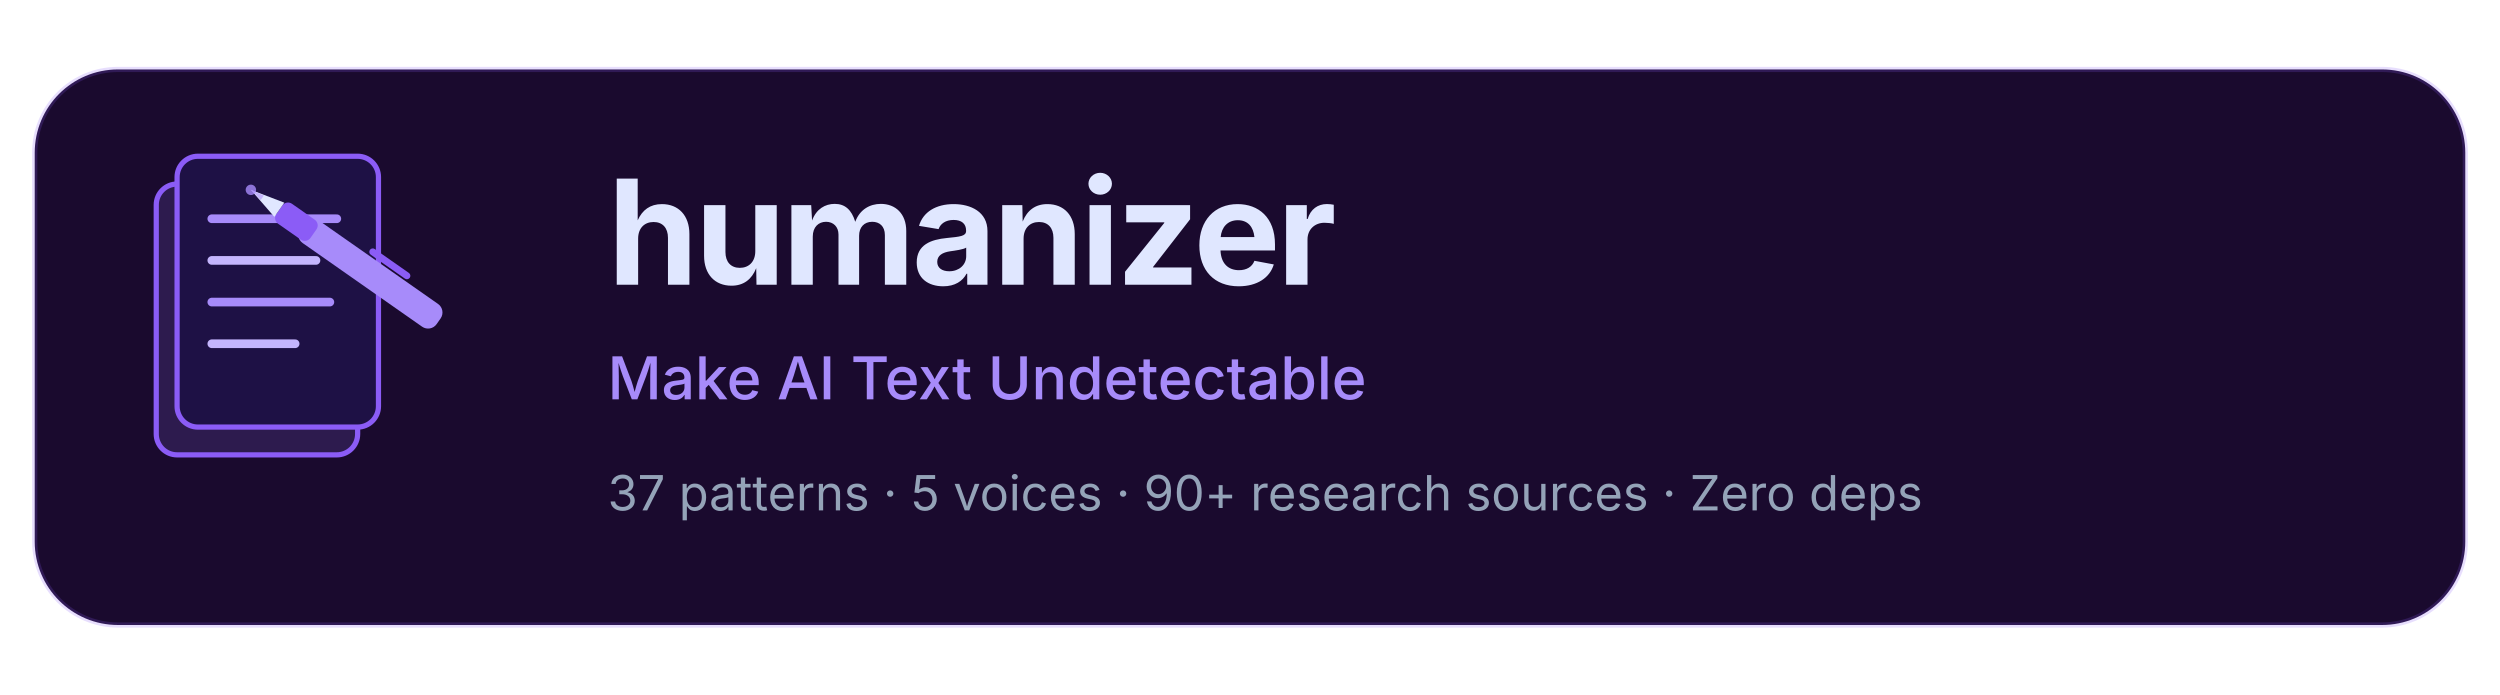
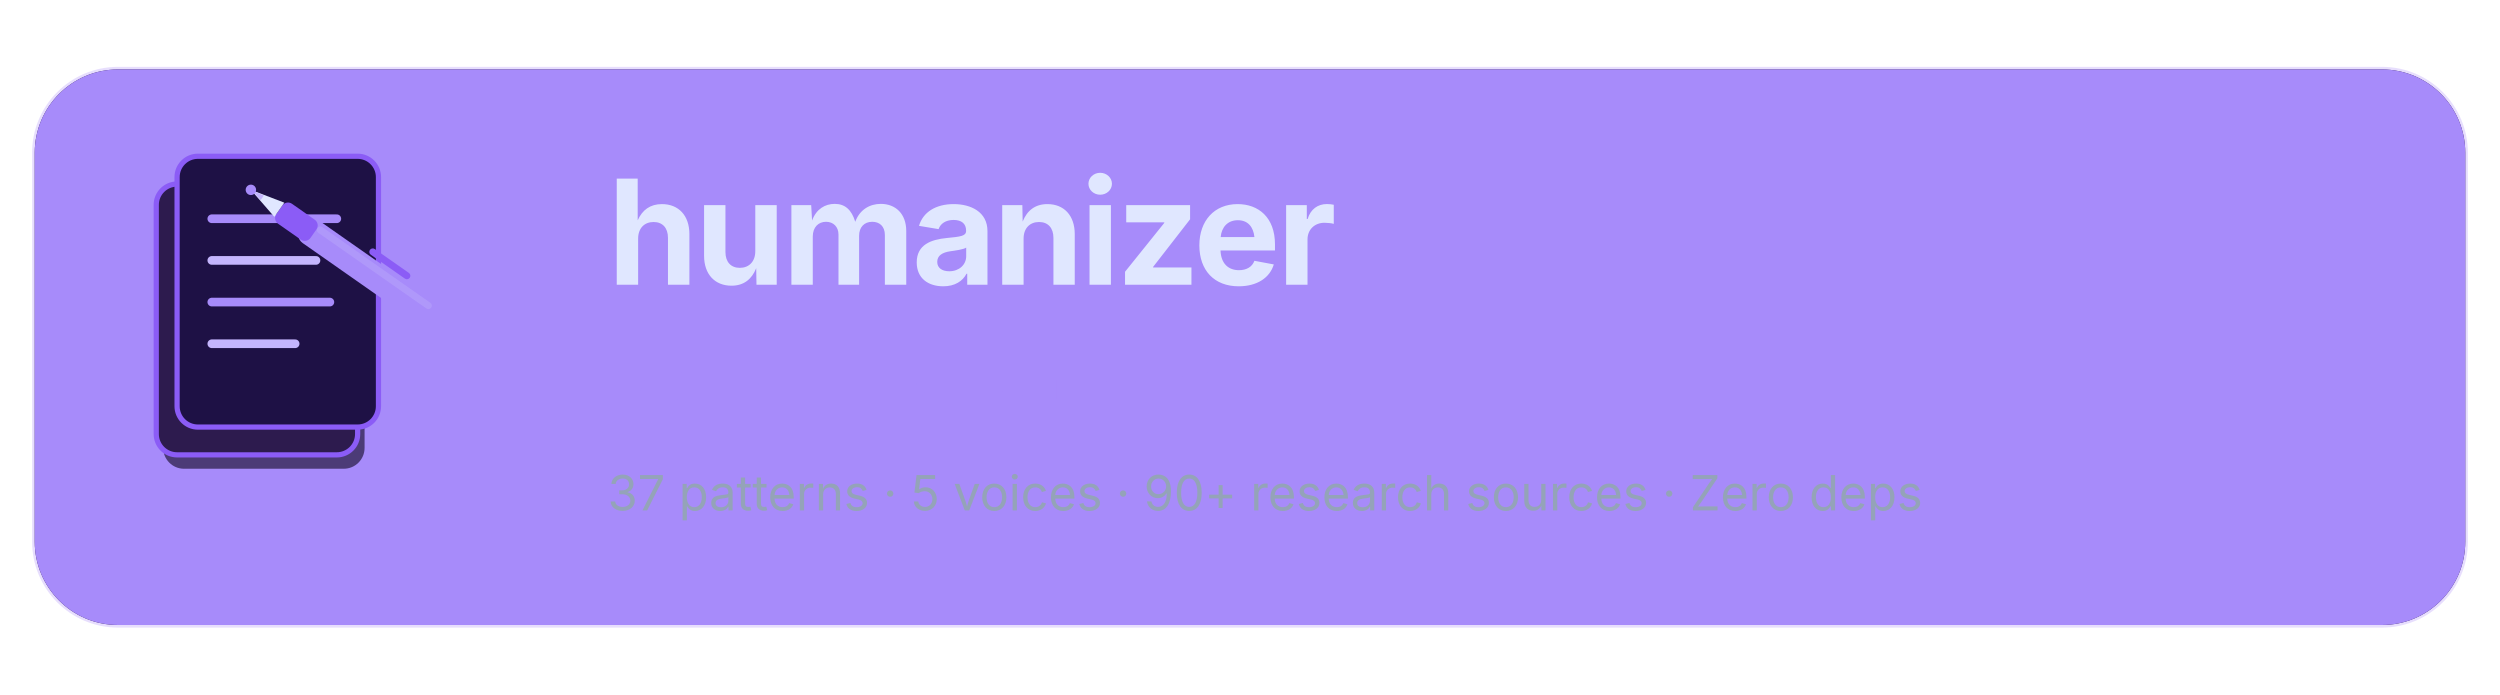
<svg xmlns="http://www.w3.org/2000/svg" viewBox="0 0 720 200" fill="none">
  <style>
-     @keyframes write { 0%,100% { transform: translateX(0); } 50% { transform: translateX(3px); } }
-     @keyframes pulse { 0%,100% { opacity: 0.3; } 50% { opacity: 1; } }
-     .line1 { animation: pulse 2.5s ease-in-out infinite; }
-     .line2 { animation: pulse 2.5s ease-in-out infinite 0.4s; }
-     .line3 { animation: pulse 2.5s ease-in-out infinite 0.8s; }
-     .line4 { animation: pulse 2.5s ease-in-out infinite 1.2s; }
-     .pen-group { animation: write 3s ease-in-out infinite; }
+     @keyframes write {
+       0%,100% { transform: translateX(0); }
+       30% { transform: translateX(2px); }
+       60% { transform: translateX(-1px); }
+       80% { transform: translateX(3px); }
+     }
+     @keyframes pulse {
+       0%,100% { opacity: 0.25; transform: scaleX(0.92); }
+       50% { opacity: 1; transform: scaleX(1); }
+     }
+     @keyframes inkFlow {
+       0%,100% { r: 1.2; opacity: 0.5; }
+       50% { r: 2; opacity: 1; }
+     }
+     @keyframes shimmer {
+       0%,100% { opacity: 0.04; }
+       50% { opacity: 0.1; }
+     }
+     .line1 { animation: pulse 2.8s ease-in-out infinite; transform-origin: left center; }
+     .line2 { animation: pulse 2.8s ease-in-out infinite 0.5s; transform-origin: left center; }
+     .line3 { animation: pulse 2.8s ease-in-out infinite 1.0s; transform-origin: left center; }
+     .line4 { animation: pulse 2.8s ease-in-out infinite 1.5s; transform-origin: left center; }
+     .pen-group { animation: write 4s cubic-bezier(0.4, 0, 0.2, 1) infinite; }
+     .ink-dot { animation: inkFlow 2s ease-in-out infinite; }
+     .bg-shimmer { animation: shimmer 6s ease-in-out infinite; }
  </style>
  <rect x="10" y="20" width="700" height="160" rx="24" fill="#1a0a2e" stroke="#8b5cf6" stroke-width="1.5" stroke-opacity="0.2" />
+   <rect class="bg-shimmer" x="10" y="20" width="700" height="160" rx="24" fill="#a78bfa" />
  <g transform="translate(45, 45)">
+     <rect x="2" y="12" width="58" height="78" rx="6" fill="#0f0520" opacity="0.6" />
    <rect x="0" y="8" width="58" height="78" rx="6" fill="#2d1b4e" stroke="#8b5cf6" stroke-width="1.5" />
    <rect x="6" y="0" width="58" height="78" rx="6" fill="#1e1145" stroke="#8b5cf6" stroke-width="1.5" />
    <line class="line1" x1="16" y1="18" x2="52" y2="18" stroke="#a78bfa" stroke-width="2.5" stroke-linecap="round" />
    <line class="line2" x1="16" y1="30" x2="46" y2="30" stroke="#c4b5fd" stroke-width="2.5" stroke-linecap="round" />
    <line class="line3" x1="16" y1="42" x2="50" y2="42" stroke="#a78bfa" stroke-width="2.5" stroke-linecap="round" />
    <line class="line4" x1="16" y1="54" x2="40" y2="54" stroke="#c4b5fd" stroke-width="2.5" stroke-linecap="round" />
    <g class="pen-group" transform="translate(42, 20) rotate(35)">
      <rect x="0" y="-4" width="48" height="8" rx="3" fill="#a78bfa" />
+       <rect x="4" y="-3" width="40" height="2" rx="1" fill="#c4b5fd" opacity="0.3" />
      <rect x="-8" y="-3.5" width="12" height="7" rx="2" fill="#8b5cf6" />
      <path d="M -8,-2.5 L -18,0 L -8,2.5 Z" fill="#e0e7ff" />
      <path d="M -18,0 L -14,-0.8 L -14,0.8 Z" fill="#c4b5fd" />
      <rect x="20" y="-6.5" width="14" height="2" rx="1" fill="#8b5cf6" />
-       <circle cx="-18" cy="0" r="1.5" fill="#a78bfa" opacity="0.8" />
+       <circle class="ink-dot" cx="-18" cy="0" r="1.5" fill="#a78bfa" />
    </g>
  </g>
  <text x="175" y="82" font-family="system-ui, -apple-system, sans-serif" font-size="42" font-weight="700" fill="#e0e7ff" letter-spacing="-1">humanizer</text>
  <text x="175" y="115" font-family="system-ui, -apple-system, sans-serif" font-size="17" fill="#a78bfa" font-weight="500">Make AI Text Undetectable</text>
  <text x="175" y="147" font-family="system-ui, -apple-system, sans-serif" font-size="14" fill="#94a3b8">37 patterns  ·  5 voices  ·  90+ research sources  ·  Zero deps</text>
</svg>
